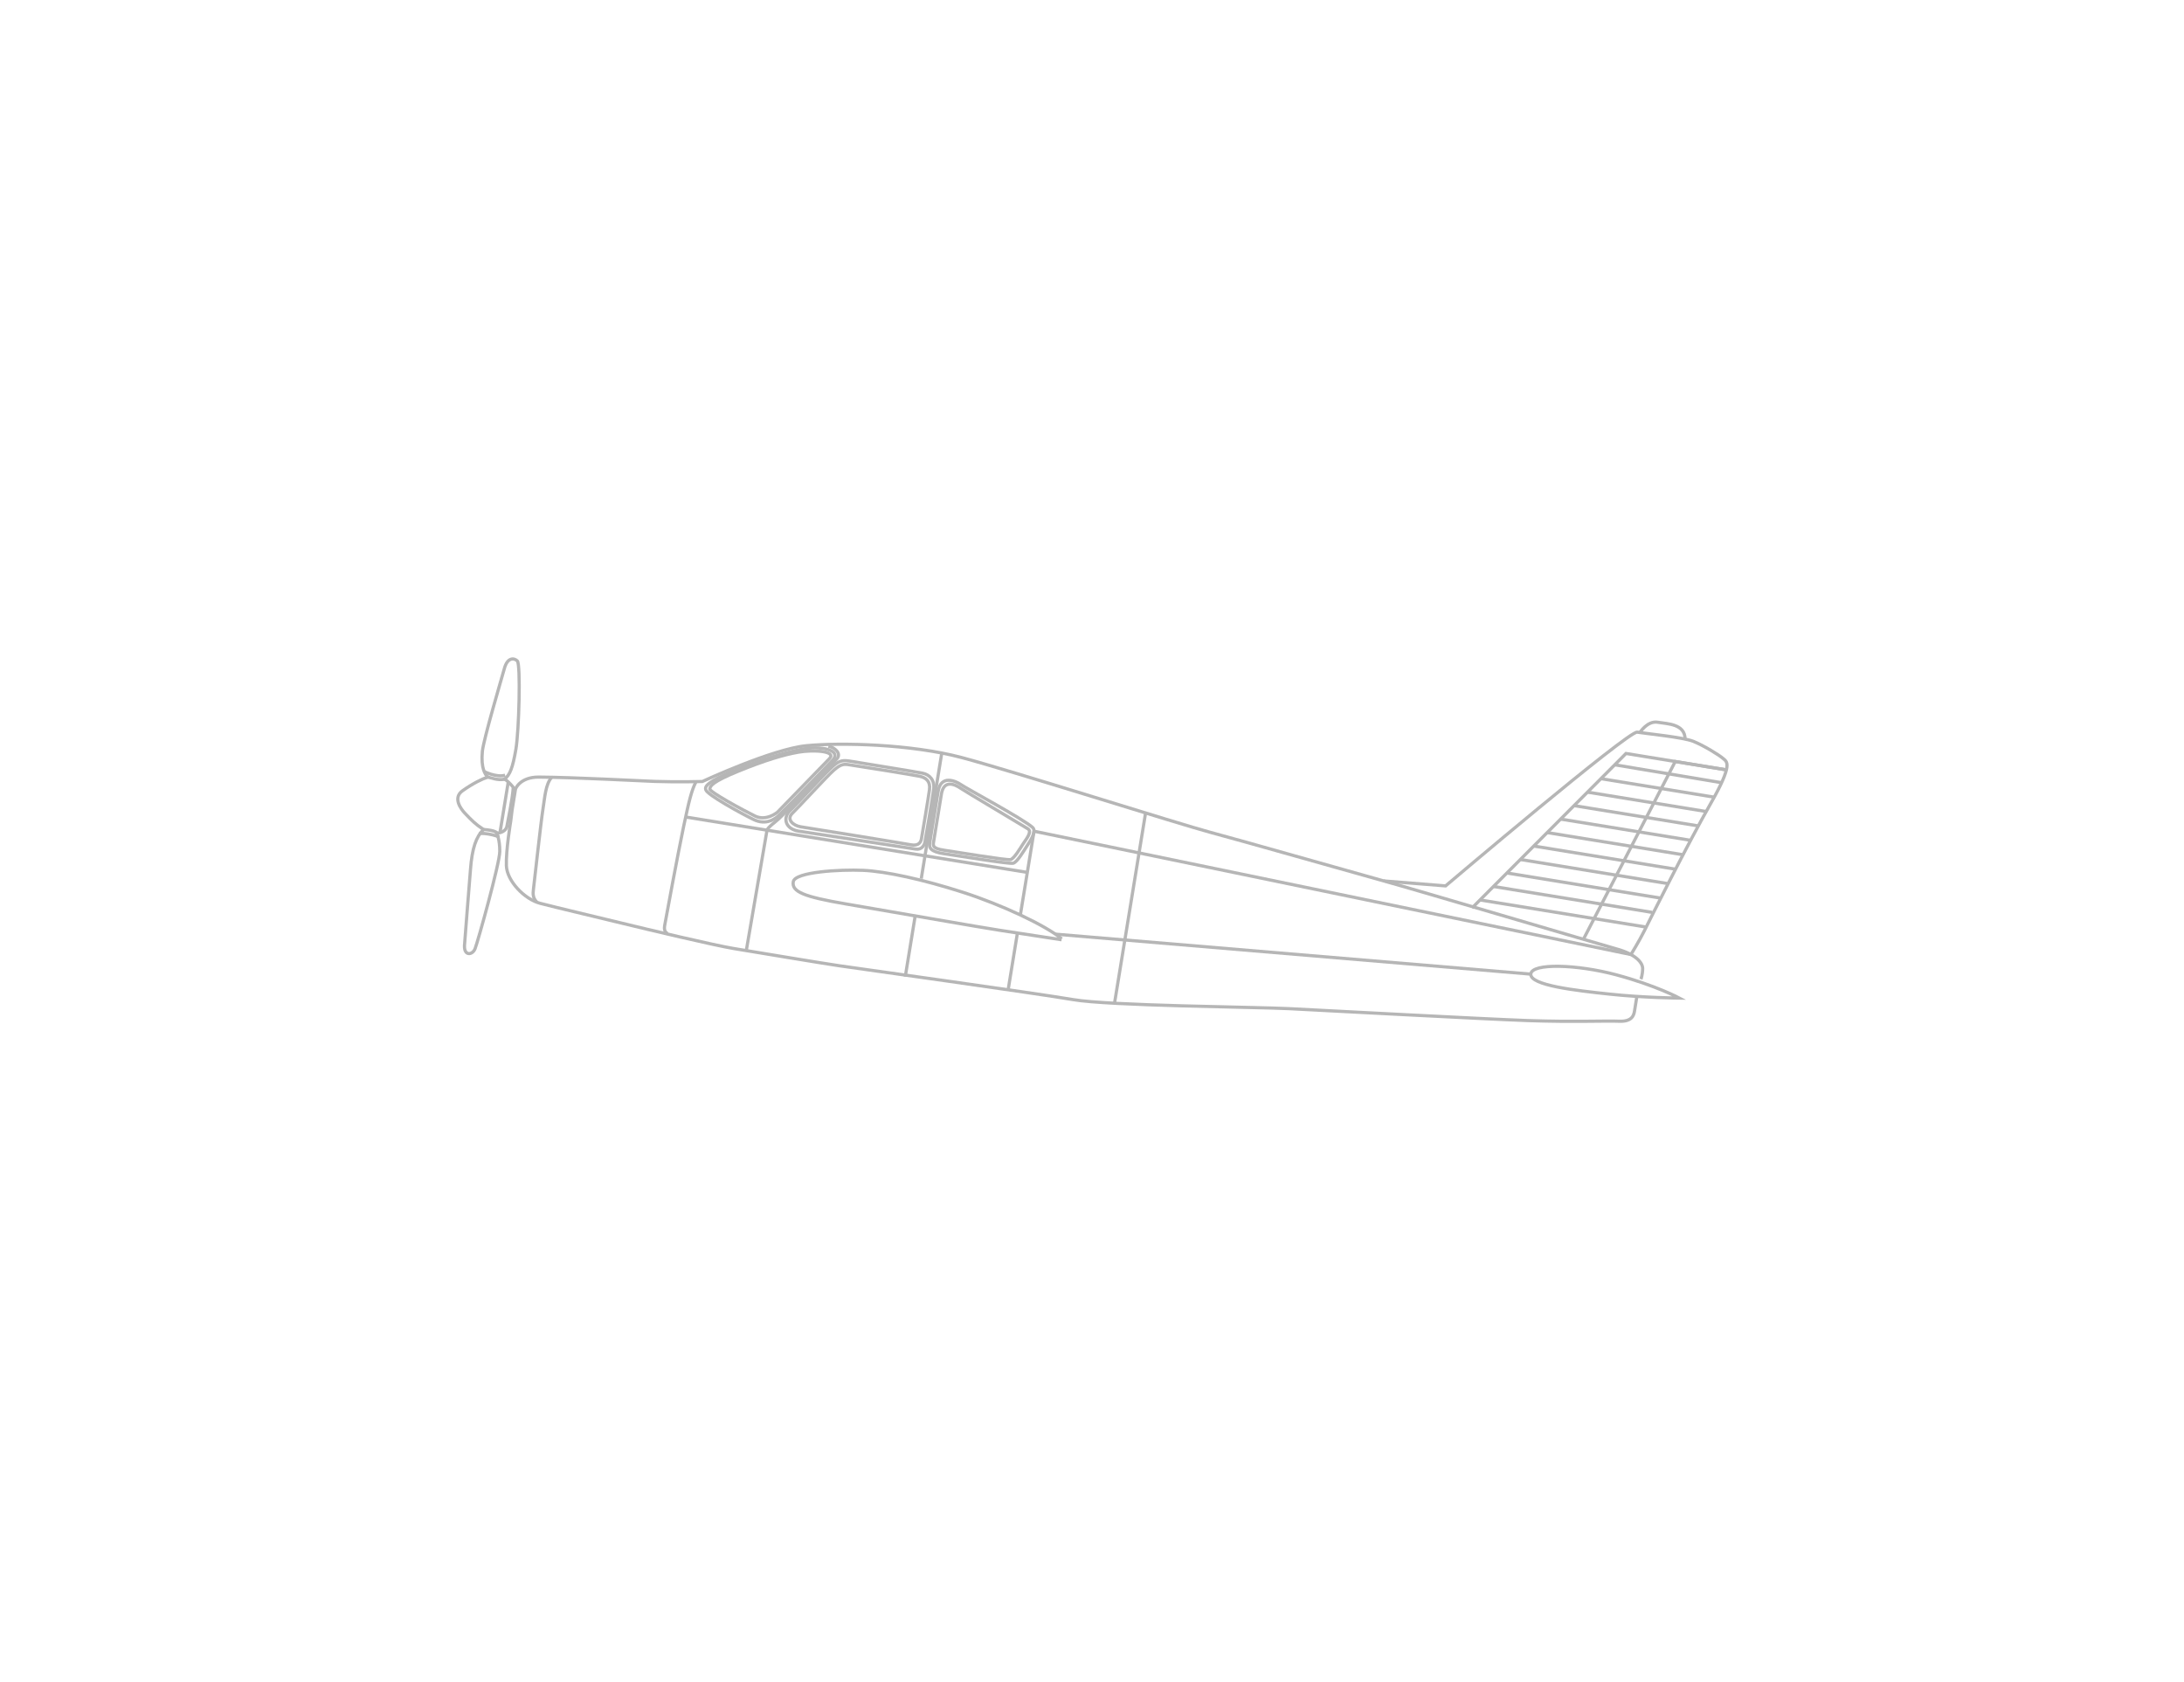
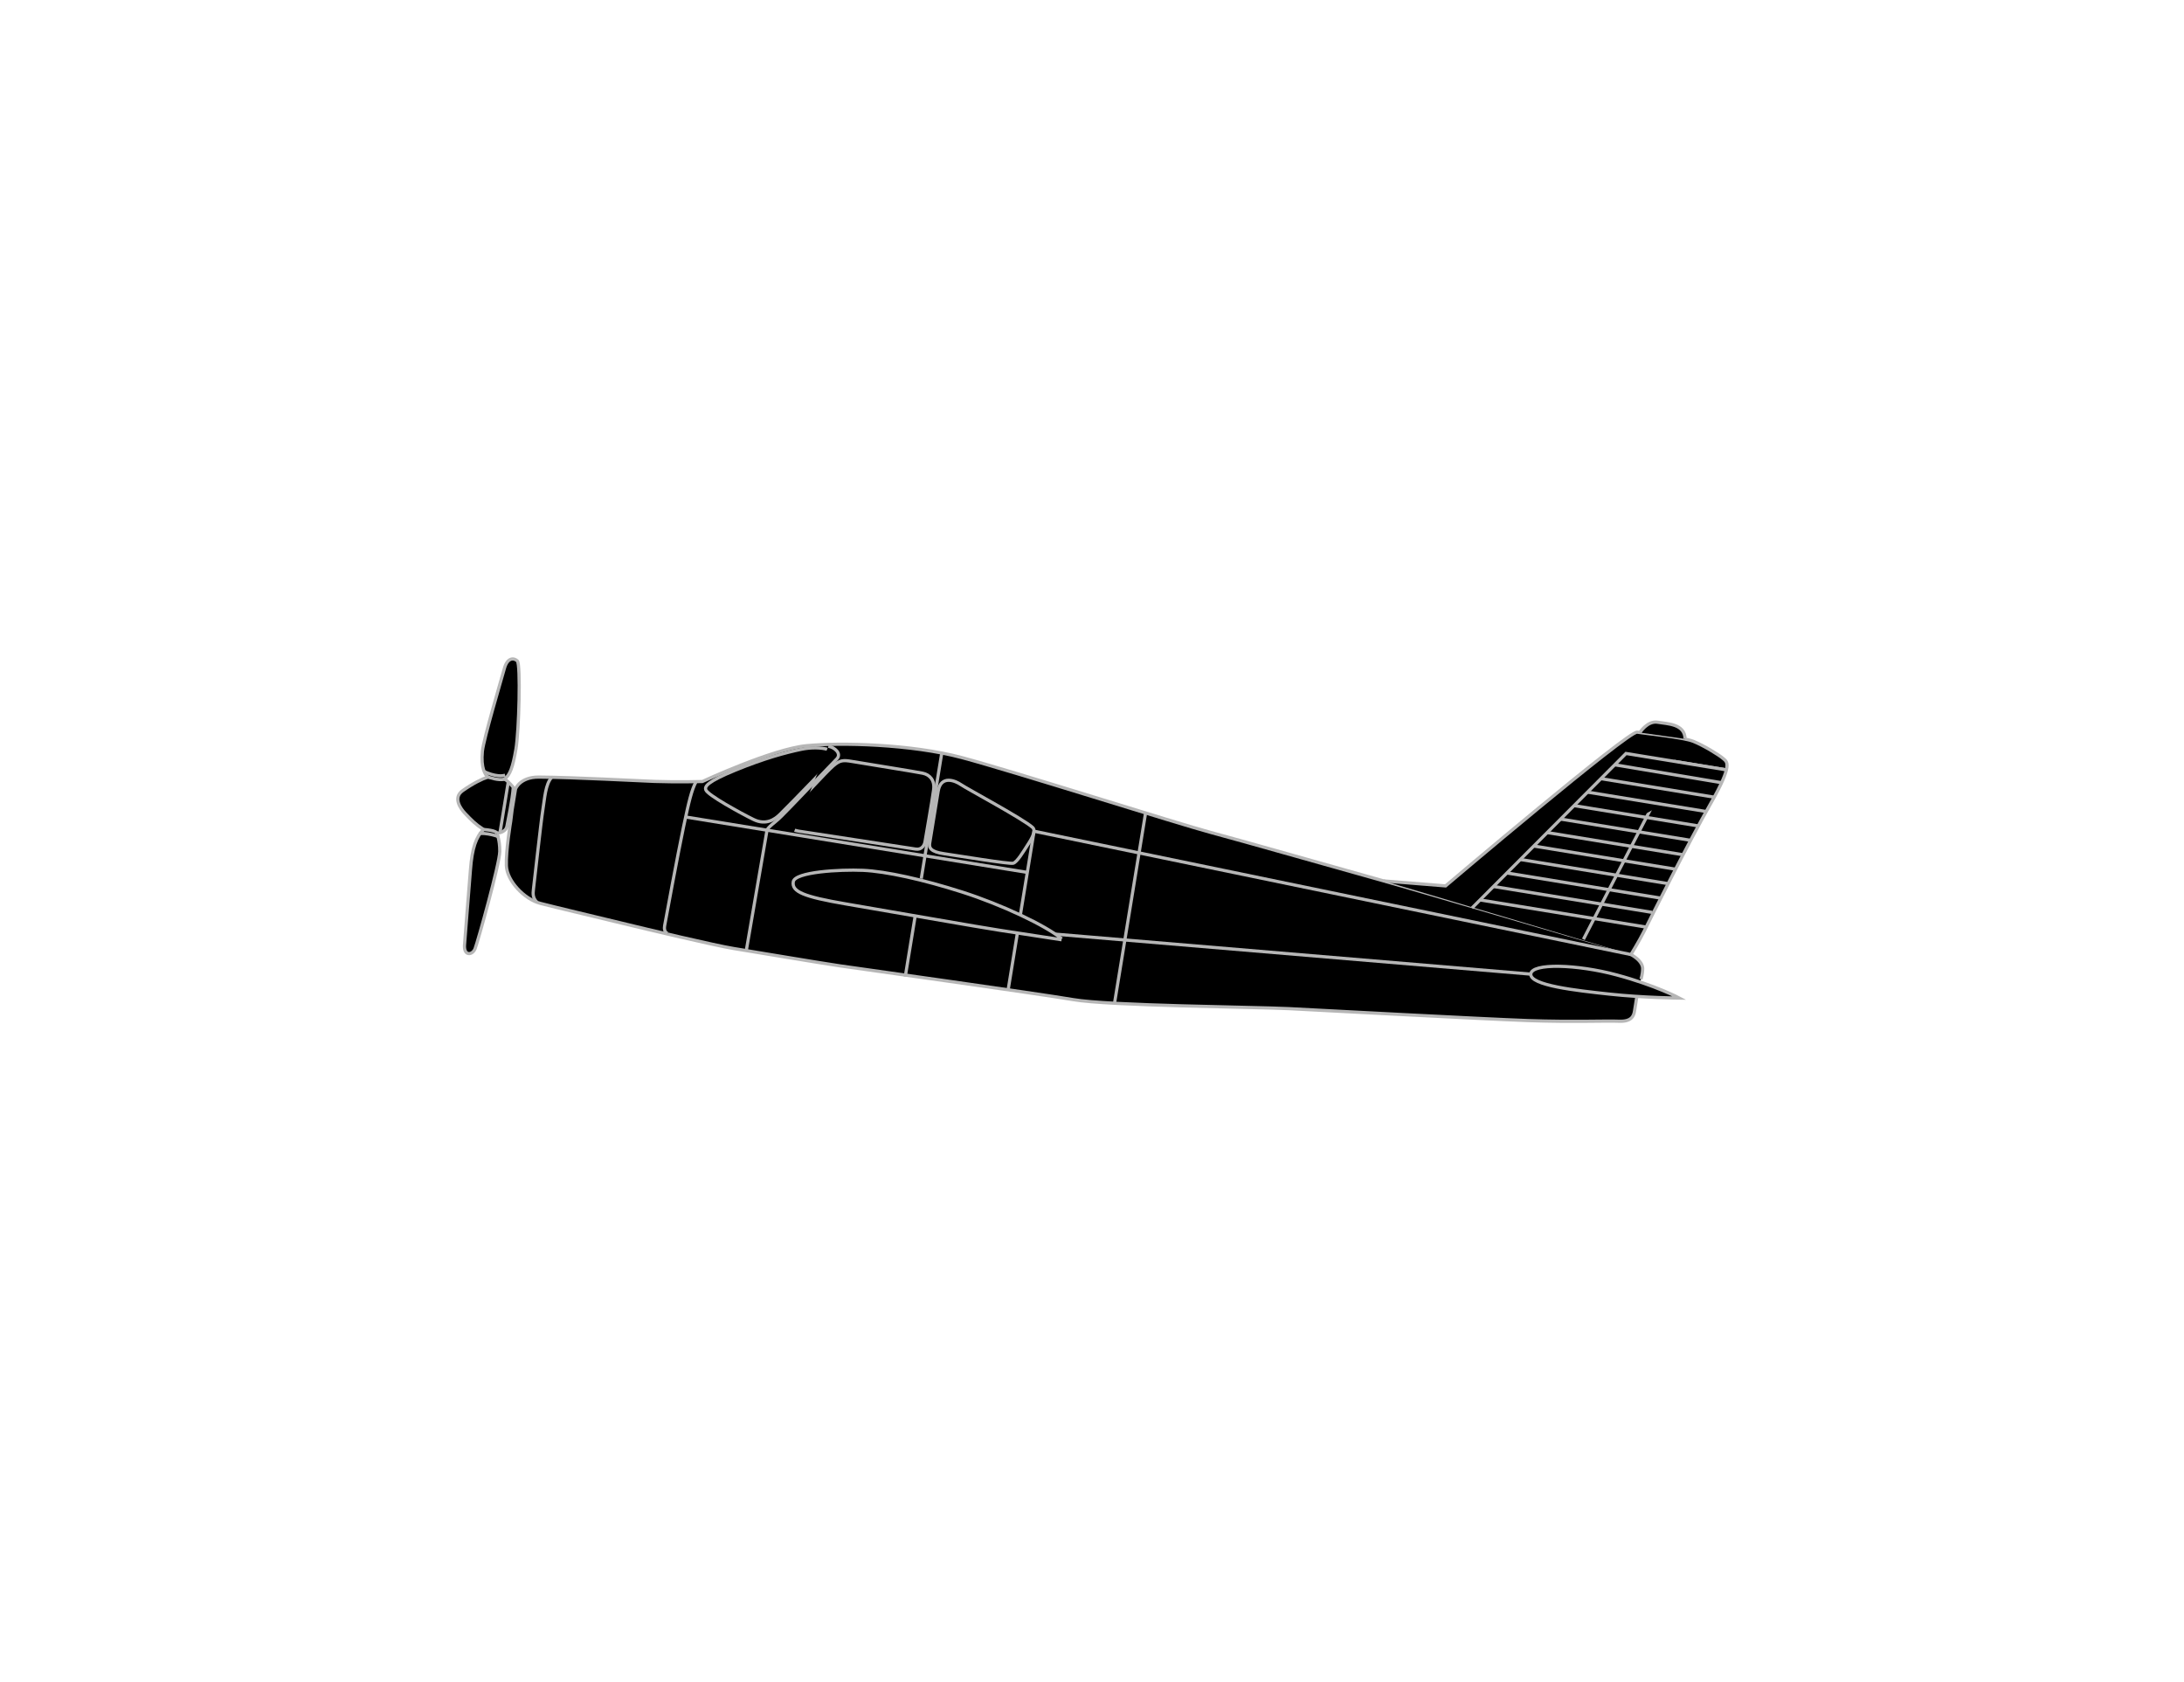
<svg xmlns="http://www.w3.org/2000/svg" version="1.1" id="cessna-elevation" x="0px" y="0px" width="683.72px" height="526.39px" viewBox="0 0 683.72 526.39" enable-background="new 0 0 683.72 526.39" xml:space="preserve">
-   <path fill="none" stroke="#B6B6B6" stroke-miterlimit="10" d="M512.435,311.88c0,0-0.51,3.186-0.74,4.598c-0.231,1.411-0.839,3.337-4.864,3.165c-4.026-0.179-14.145,0.292-28.438-0.2c-14.3-0.506-64.62-3.219-74.867-3.736c-10.242-0.512-56.316-0.888-67.583-2.828c-11.265-1.935-67.699-9.795-73.07-10.58c-5.379-0.775-27.549-4.494-33.284-5.432c-5.737-0.936-26.64-5.894-34.996-7.935c-8.352-2.037-20.437-4.877-25.439-6.178c-4.996-1.295-10.438-7.012-10.625-11.769c-0.186-4.762,1.358-13.971,1.358-13.971l0.431-3.501l1.074-6.577c0,0,1.358-3.742,7.287-3.71c11.396,0.07,31.565,1.194,36.244,1.353c7.487,0.258,14.957,0.031,14.957,0.031s21.824-10.141,32.519-11.201c10.692-1.047,32.806-0.528,48.715,3.715c15.908,4.237,67.659,20.694,77.924,23.431c10.265,2.744,41.806,11.748,53.627,15.026c11.819,3.284,67.694,19.837,73.514,21.463c5.812,1.623,8.095,4.221,8.071,6.146c-0.026,1.923-0.536,3.289-0.536,3.289" />
-   <path id="elevation-propeller" fill="none" stroke="#B6B6B6" stroke-miterlimit="10" d="M160.682,246.436c0,0-1.526-1.931-2.742-2.579c1.703-1.26,2.577-3.617,3.567-9.345c0.977-5.725,1.526-26.587,0.444-27.64c-1.083-1.042-3.102-1.082-4.042,2.33c-0.95,3.422-6.511,22.146-6.897,25.949c-0.536,5.374,0.959,7.446,1.726,8.055c-1.778,0.581-4.667,1.988-7.938,4.3c-3.209,2.267-0.37,5.87,0.731,7.021c2.156,2.254,3.186,3.359,5.833,5.108c-2.308,2.271-3.587,5.844-4.084,12.599c-0.452,6.08-1.823,22.406-1.872,23.729c-0.137,3.354,2.516,3.008,3.323,0.962c0.848-2.165,7.701-26.671,7.727-30.412c0.031-3.816-0.958-5.717-0.958-5.717s2.828-0.079,3.204-2.231C158.899,257.432,160.425,250.35,160.682,246.436z" />
-   <path id="elevation-wing" fill="none" stroke="#B6B6B6" stroke-miterlimit="10" d="M332.387,293.861c-5.01-4.192-18.809-10.694-31.105-14.631c-12.289-3.936-23.938-6.509-31.121-6.816c-7.19-0.308-21.316,0.476-21.822,3.577c-0.505,3.106,3.183,4.669,16.443,6.936c17.156,2.922,41.582,7.238,48.164,8.246c19.394,2.97,19.394,2.97,19.394,2.97" />
-   <path fill="none" stroke="#B6B6B6" stroke-miterlimit="10" d="M433.176,275.729l19.378,1.558c0,0,57.249-48.563,59.975-48.119c2.725,0.443,14.32,1.567,17.582,2.871c3.262,1.305,8.166,4.328,9.348,5.389c1.18,1.061,3.217,1.588-3.946,14.125c-7.158,12.536-19.221,36.745-20.795,39.901c-1.576,3.154-4.143,7.322-4.143,7.322" />
-   <path fill="none" stroke="#B6B6B6" stroke-miterlimit="10" d="M525.774,312.404c0,0-7.441-3.977-19.757-7.278c-12.244-3.285-26.579-3.764-26.787-0.223c-0.199,3.537,14.112,5.121,24.644,6.253C514.4,312.296,525.774,312.404,525.774,312.404z" />
-   <path fill="none" stroke="#B6B6B6" stroke-miterlimit="10" d="M513.375,229.288c0,0,2.353-3.746,5.552-3.228c3.196,0.525,8.504,0.515,8.606,5.216" />
-   <path fill="none" stroke="#B6B6B6" stroke-miterlimit="10" d="M259.66,237.458l-16.252,16.747c0,0-3.475,2.944-7.052,1.208c-3.577-1.749-14.307-7.554-14.151-8.494c0.15-0.94,0.746-2.193,9.017-5.57c8.273-3.381,14.153-5.125,18.729-5.92C254.52,234.63,262.024,235.017,259.66,237.458z" />
-   <path fill="none" stroke="#B6B6B6" stroke-miterlimit="10" d="M265.527,239.32c4.712,0.696,20.32,3.223,22.369,3.654c2.057,0.434,3.41,1.623,3.086,4.17c-0.325,2.553-2.348,14.388-2.504,15.323c-0.15,0.942-0.688,2.464-3.402,1.941c-2.713-0.525-32.148-5.264-34.409-5.619c-2.259-0.352-4.646-2.286-2.582-4.271c2.059-1.975,11.104-11.888,13.016-13.503C263.001,239.392,263.92,239.085,265.527,239.32z" />
-   <path fill="none" stroke="#B6B6B6" stroke-miterlimit="10" d="M294.718,248.529c-0.247,1.504-2.195,13.442-2.409,14.755c-0.218,1.318-0.572,2.291,3.297,2.841c3.866,0.55,19.643,3.226,20.76,2.92c1.11-0.298,2.979-3.461,3.885-4.864c0.9-1.399,2.996-3.853,1.544-4.758c-2.947-1.833-19.438-11.583-21.089-12.718C299.059,245.569,295.487,243.83,294.718,248.529z" />
-   <polyline fill="none" stroke="#B6B6B6" stroke-miterlimit="10" points="540.052,240.902 524.447,238.354 495.704,293.995" />
-   <polyline fill="none" stroke="#B6B6B6" stroke-miterlimit="10" points="540.464,240.967 509.03,235.837 505.508,239.379 460.84,284.188" />
-   <line fill="none" stroke="#B6B6B6" stroke-miterlimit="10" x1="538.97" y1="244.992" x2="505.508" y2="239.379" />
-   <line fill="none" stroke="#B6B6B6" stroke-miterlimit="10" x1="536.652" y1="249.514" x2="501.18" y2="243.723" />
-   <line fill="none" stroke="#B6B6B6" stroke-miterlimit="10" x1="534.132" y1="254.005" x2="496.986" y2="247.938" />
-   <line fill="none" stroke="#B6B6B6" stroke-miterlimit="10" x1="531.665" y1="258.51" x2="492.788" y2="252.165" />
-   <line fill="none" stroke="#B6B6B6" stroke-miterlimit="10" x1="529.259" y1="263.019" x2="488.6" y2="256.38" />
-   <line fill="none" stroke="#B6B6B6" stroke-miterlimit="10" x1="526.885" y1="267.536" x2="484.397" y2="260.6" />
-   <line fill="none" stroke="#B6B6B6" stroke-miterlimit="10" x1="524.545" y1="272.06" x2="480.194" y2="264.815" />
-   <line fill="none" stroke="#B6B6B6" stroke-miterlimit="10" x1="522.221" y1="276.581" x2="476.001" y2="269.031" />
-   <line fill="none" stroke="#B6B6B6" stroke-miterlimit="10" x1="519.922" y1="281.116" x2="471.913" y2="273.274" />
-   <line fill="none" stroke="#B6B6B6" stroke-miterlimit="10" x1="517.251" y1="285.581" x2="467.608" y2="277.478" />
-   <line fill="none" stroke="#B6B6B6" stroke-miterlimit="10" x1="515.194" y1="290.152" x2="463.409" y2="281.698" />
-   <path fill="none" stroke="#B6B6B6" stroke-miterlimit="10" d="M152.738,243.205c0,0,3.498,1.242,5.202,0.651" />
-   <path fill="none" stroke="#B6B6B6" stroke-miterlimit="10" d="M151.363,259.634c0,0,4.57,0.239,4.233,1.418" />
-   <line fill="none" stroke="#B6B6B6" stroke-miterlimit="10" x1="159.156" y1="244.505" x2="156.564" y2="260.366" />
-   <path fill="none" stroke="#B6B6B6" stroke-miterlimit="10" d="M172.722,243.279c-1.983,2.188-2.18,6.534-2.774,10.167c-0.594,3.63-2.742,23.362-2.947,24.87c-0.199,1.51-0.191,2.787,1.101,4.097" />
-   <path fill="none" stroke="#B6B6B6" stroke-miterlimit="10" d="M217.899,244.655c-1.407,2.747-2.188,5.97-3.914,14.179c-1.73,8.211-5.557,28.842-5.924,30.945c-0.368,2.107,1.029,2.436,1.029,2.436" />
-   <path fill="none" stroke="#B6B6B6" stroke-miterlimit="10" d="M151.571,241.482c0,0,3.785,1.956,6.568,1.158" />
-   <path fill="none" stroke="#B6B6B6" stroke-miterlimit="10" d="M149.996,260.947c0,0,0.853-0.239,2.871,0.089c2.02,0.329,3.436,0.94,3.436,0.94" />
-   <line fill="none" stroke="#B6B6B6" stroke-miterlimit="10" x1="358.632" y1="254.455" x2="348.909" y2="314.01" />
-   <line fill="none" stroke="#B6B6B6" stroke-miterlimit="10" x1="288.408" y1="275.019" x2="294.839" y2="235.639" />
-   <line fill="none" stroke="#B6B6B6" stroke-miterlimit="10" x1="510.574" y1="298.775" x2="323.716" y2="260.17" />
-   <path fill="none" stroke="#B6B6B6" stroke-miterlimit="10" d="M293.698,247.668c-0.271,1.656-2.416,14.792-2.649,16.229c-0.236,1.452,0.266,2.717,4.525,3.319c4.253,0.605,20.405,3.304,21.626,2.974c1.222-0.331,3.28-3.815,4.273-5.355c0.99-1.531,3.103-4.628,1.824-5.818c-2.802-2.597-20.633-12.164-22.447-13.42C299.041,244.345,294.541,242.499,293.698,247.668z" />
-   <path fill="none" stroke="#B6B6B6" stroke-miterlimit="10" d="M266.814,238.349c5.174,0.875,19.801,3.2,22.06,3.67c2.259,0.472,3.771,2.242,3.422,5.051c-0.352,2.81-2.558,15.412-2.726,16.442c-0.174,1.039-1.004,2.56-2.916,2.25c-2.994-0.492-34.162-5.211-36.644-5.614c-4.229-0.688-4.993-4.203-2.719-6.382c2.267-2.174,11.489-12.289,13.584-14.068C262.97,237.914,263.91,237.853,266.814,238.349z" />
-   <path fill="none" stroke="#B6B6B6" stroke-miterlimit="10" d="M260.543,238.074c0,0-11.633,12.173-16.442,16.887c-1.442,1.411-4.244,3.465-8.179,1.548c-3.937-1.92-14.547-7.73-14.986-9.329c-0.281-1.007,0.234-2.422,9.337-6.142c9.101-3.718,15.604-5.462,20.596-6.51C256.907,233.254,263.81,234.776,260.543,238.074z" />
-   <path fill="none" stroke="#B6B6B6" stroke-miterlimit="10" d="M330.398,292.389c114.103,9.608,148.832,12.515,148.832,12.515" />
-   <line fill="none" stroke="#B6B6B6" stroke-miterlimit="10" x1="286.508" y1="286.668" x2="283.402" y2="305.698" />
-   <polyline fill="none" stroke="#B6B6B6" stroke-miterlimit="10" points="323.716,260.17 319.534,285.754 319.468,286.166 319.534,285.754" />
-   <path fill="none" stroke="#B6B6B6" stroke-miterlimit="10" d="M314.164,318.669" />
-   <polyline fill="none" stroke="#B6B6B6" stroke-miterlimit="10" points="318.5,292.087 315.611,309.798 315.611,309.798" />
-   <path fill="none" stroke="#B6B6B6" stroke-miterlimit="10" d="M323.716,260.17" />
-   <path fill="none" stroke="#B6B6B6" stroke-miterlimit="10" d="M234.909,297.781" />
-   <path fill="none" stroke="#B6B6B6" stroke-miterlimit="10" d="M259.318,233.579c2.018,0.329,4.236,2.319,2.632,3.976c-14.214,14.675-17.046,17.924-19.278,19.704c-2.668,2.117-2.558,2.622-2.558,2.622l-6.482,37.647" />
-   <line fill="none" stroke="#B6B6B6" stroke-miterlimit="10" x1="214.646" y1="255.723" x2="321.607" y2="273.062" />
-   <path fill="none" stroke="#B6B6B6" stroke-miterlimit="10" d="M284.032,312.754" />
+   <path fill="#000" stroke="#B6B6B6" stroke-miterlimit="10" d="M512.435,311.88c0,0-0.51,3.186-0.74,4.598c-0.231,1.411-0.839,3.337-4.864,3.165c-4.026-0.179-14.145,0.292-28.438-0.2c-14.3-0.506-64.62-3.219-74.867-3.736c-10.242-0.512-56.316-0.888-67.583-2.828c-11.265-1.935-67.699-9.795-73.07-10.58c-5.379-0.775-27.549-4.494-33.284-5.432c-5.737-0.936-26.64-5.894-34.996-7.935c-8.352-2.037-20.437-4.877-25.439-6.178c-4.996-1.295-10.438-7.012-10.625-11.769c-0.186-4.762,1.358-13.971,1.358-13.971l0.431-3.501l1.074-6.577c0,0,1.358-3.742,7.287-3.71c11.396,0.07,31.565,1.194,36.244,1.353c7.487,0.258,14.957,0.031,14.957,0.031s21.824-10.141,32.519-11.201c10.692-1.047,32.806-0.528,48.715,3.715c15.908,4.237,67.659,20.694,77.924,23.431c10.265,2.744,41.806,11.748,53.627,15.026c11.819,3.284,67.694,19.837,73.514,21.463c5.812,1.623,8.095,4.221,8.071,6.146c-0.026,1.923-0.536,3.289-0.536,3.289" />
+   <path id="elevation-propeller" fill="#000" stroke="#B6B6B6" stroke-miterlimit="10" d="M160.682,246.436c0,0-1.526-1.931-2.742-2.579c1.703-1.26,2.577-3.617,3.567-9.345c0.977-5.725,1.526-26.587,0.444-27.64c-1.083-1.042-3.102-1.082-4.042,2.33c-0.95,3.422-6.511,22.146-6.897,25.949c-0.536,5.374,0.959,7.446,1.726,8.055c-1.778,0.581-4.667,1.988-7.938,4.3c-3.209,2.267-0.37,5.87,0.731,7.021c2.156,2.254,3.186,3.359,5.833,5.108c-2.308,2.271-3.587,5.844-4.084,12.599c-0.452,6.08-1.823,22.406-1.872,23.729c-0.137,3.354,2.516,3.008,3.323,0.962c0.848-2.165,7.701-26.671,7.727-30.412c0.031-3.816-0.958-5.717-0.958-5.717s2.828-0.079,3.204-2.231C158.899,257.432,160.425,250.35,160.682,246.436z" />
+   <path id="elevation-wing" fill="#000" stroke="#B6B6B6" stroke-miterlimit="10" d="M332.387,293.861c-5.01-4.192-18.809-10.694-31.105-14.631c-12.289-3.936-23.938-6.509-31.121-6.816c-7.19-0.308-21.316,0.476-21.822,3.577c-0.505,3.106,3.183,4.669,16.443,6.936c17.156,2.922,41.582,7.238,48.164,8.246c19.394,2.97,19.394,2.97,19.394,2.97" />
+   <path fill="#000" stroke="#B6B6B6" stroke-miterlimit="10" d="M433.176,275.729l19.378,1.558c0,0,57.249-48.563,59.975-48.119c2.725,0.443,14.32,1.567,17.582,2.871c3.262,1.305,8.166,4.328,9.348,5.389c1.18,1.061,3.217,1.588-3.946,14.125c-7.158,12.536-19.221,36.745-20.795,39.901c-1.576,3.154-4.143,7.322-4.143,7.322" />
+   <path fill="#000" stroke="#B6B6B6" stroke-miterlimit="10" d="M525.774,312.404c0,0-7.441-3.977-19.757-7.278c-12.244-3.285-26.579-3.764-26.787-0.223c-0.199,3.537,14.112,5.121,24.644,6.253C514.4,312.296,525.774,312.404,525.774,312.404z" />
+   <path fill="#000" stroke="#B6B6B6" stroke-miterlimit="10" d="M513.375,229.288c0,0,2.353-3.746,5.552-3.228c3.196,0.525,8.504,0.515,8.606,5.216" />
+   <path fill="#000" stroke="#B6B6B6" stroke-miterlimit="10" d="M259.66,237.458l-16.252,16.747c0,0-3.475,2.944-7.052,1.208c-3.577-1.749-14.307-7.554-14.151-8.494c0.15-0.94,0.746-2.193,9.017-5.57c8.273-3.381,14.153-5.125,18.729-5.92C254.52,234.63,262.024,235.017,259.66,237.458z" />
+   <path fill="#000" stroke="#B6B6B6" stroke-miterlimit="10" d="M265.527,239.32c4.712,0.696,20.32,3.223,22.369,3.654c2.057,0.434,3.41,1.623,3.086,4.17c-0.325,2.553-2.348,14.388-2.504,15.323c-0.15,0.942-0.688,2.464-3.402,1.941c-2.713-0.525-32.148-5.264-34.409-5.619c-2.259-0.352-4.646-2.286-2.582-4.271c2.059-1.975,11.104-11.888,13.016-13.503C263.001,239.392,263.92,239.085,265.527,239.32z" />
+   <path fill="#000" stroke="#B6B6B6" stroke-miterlimit="10" d="M294.718,248.529c-0.247,1.504-2.195,13.442-2.409,14.755c-0.218,1.318-0.572,2.291,3.297,2.841c3.866,0.55,19.643,3.226,20.76,2.92c1.11-0.298,2.979-3.461,3.885-4.864c0.9-1.399,2.996-3.853,1.544-4.758c-2.947-1.833-19.438-11.583-21.089-12.718C299.059,245.569,295.487,243.83,294.718,248.529z" />
+   <polyline fill="#000" stroke="#B6B6B6" stroke-miterlimit="10" points="540.052,240.902 524.447,238.354 495.704,293.995" />
+   <polyline fill="#000" stroke="#B6B6B6" stroke-miterlimit="10" points="540.464,240.967 509.03,235.837 505.508,239.379 460.84,284.188" />
+   <line fill="#000" stroke="#B6B6B6" stroke-miterlimit="10" x1="538.97" y1="244.992" x2="505.508" y2="239.379" />
+   <line fill="#000" stroke="#B6B6B6" stroke-miterlimit="10" x1="536.652" y1="249.514" x2="501.18" y2="243.723" />
+   <line fill="#000" stroke="#B6B6B6" stroke-miterlimit="10" x1="534.132" y1="254.005" x2="496.986" y2="247.938" />
+   <line fill="#000" stroke="#B6B6B6" stroke-miterlimit="10" x1="531.665" y1="258.51" x2="492.788" y2="252.165" />
+   <line fill="#000" stroke="#B6B6B6" stroke-miterlimit="10" x1="529.259" y1="263.019" x2="488.6" y2="256.38" />
+   <line fill="#000" stroke="#B6B6B6" stroke-miterlimit="10" x1="526.885" y1="267.536" x2="484.397" y2="260.6" />
+   <line fill="#000" stroke="#B6B6B6" stroke-miterlimit="10" x1="524.545" y1="272.06" x2="480.194" y2="264.815" />
+   <line fill="#000" stroke="#B6B6B6" stroke-miterlimit="10" x1="522.221" y1="276.581" x2="476.001" y2="269.031" />
+   <line fill="#000" stroke="#B6B6B6" stroke-miterlimit="10" x1="519.922" y1="281.116" x2="471.913" y2="273.274" />
+   <line fill="#000" stroke="#B6B6B6" stroke-miterlimit="10" x1="517.251" y1="285.581" x2="467.608" y2="277.478" />
+   <line fill="#000" stroke="#B6B6B6" stroke-miterlimit="10" x1="515.194" y1="290.152" x2="463.409" y2="281.698" />
+   <path fill="#000" stroke="#B6B6B6" stroke-miterlimit="10" d="M152.738,243.205c0,0,3.498,1.242,5.202,0.651" />
+   <path fill="#000" stroke="#B6B6B6" stroke-miterlimit="10" d="M151.363,259.634c0,0,4.57,0.239,4.233,1.418" />
+   <line fill="#000" stroke="#B6B6B6" stroke-miterlimit="10" x1="159.156" y1="244.505" x2="156.564" y2="260.366" />
+   <path fill="#000" stroke="#B6B6B6" stroke-miterlimit="10" d="M172.722,243.279c-1.983,2.188-2.18,6.534-2.774,10.167c-0.594,3.63-2.742,23.362-2.947,24.87c-0.199,1.51-0.191,2.787,1.101,4.097" />
+   <path fill="#000" stroke="#B6B6B6" stroke-miterlimit="10" d="M217.899,244.655c-1.407,2.747-2.188,5.97-3.914,14.179c-1.73,8.211-5.557,28.842-5.924,30.945c-0.368,2.107,1.029,2.436,1.029,2.436" />
+   <path fill="#000" stroke="#B6B6B6" stroke-miterlimit="10" d="M151.571,241.482c0,0,3.785,1.956,6.568,1.158" />
+   <path fill="#000" stroke="#B6B6B6" stroke-miterlimit="10" d="M149.996,260.947c0,0,0.853-0.239,2.871,0.089c2.02,0.329,3.436,0.94,3.436,0.94" />
+   <line fill="#000" stroke="#B6B6B6" stroke-miterlimit="10" x1="358.632" y1="254.455" x2="348.909" y2="314.01" />
+   <line fill="#000" stroke="#B6B6B6" stroke-miterlimit="10" x1="288.408" y1="275.019" x2="294.839" y2="235.639" />
+   <line fill="#000" stroke="#B6B6B6" stroke-miterlimit="10" x1="510.574" y1="298.775" x2="323.716" y2="260.17" />
+   <path fill="#000" stroke="#B6B6B6" stroke-miterlimit="10" d="M293.698,247.668c-0.271,1.656-2.416,14.792-2.649,16.229c-0.236,1.452,0.266,2.717,4.525,3.319c4.253,0.605,20.405,3.304,21.626,2.974c1.222-0.331,3.28-3.815,4.273-5.355c0.99-1.531,3.103-4.628,1.824-5.818c-2.802-2.597-20.633-12.164-22.447-13.42C299.041,244.345,294.541,242.499,293.698,247.668z" />
+   <path fill="#000" stroke="#B6B6B6" stroke-miterlimit="10" d="M266.814,238.349c5.174,0.875,19.801,3.2,22.06,3.67c2.259,0.472,3.771,2.242,3.422,5.051c-0.352,2.81-2.558,15.412-2.726,16.442c-0.174,1.039-1.004,2.56-2.916,2.25c-2.994-0.492-34.162-5.211-36.644-5.614c-4.229-0.688-4.993-4.203-2.719-6.382c2.267-2.174,11.489-12.289,13.584-14.068C262.97,237.914,263.91,237.853,266.814,238.349z" />
+   <path fill="#000" stroke="#B6B6B6" stroke-miterlimit="10" d="M260.543,238.074c0,0-11.633,12.173-16.442,16.887c-1.442,1.411-4.244,3.465-8.179,1.548c-3.937-1.92-14.547-7.73-14.986-9.329c-0.281-1.007,0.234-2.422,9.337-6.142c9.101-3.718,15.604-5.462,20.596-6.51C256.907,233.254,263.81,234.776,260.543,238.074z" />
+   <path fill="#000" stroke="#B6B6B6" stroke-miterlimit="10" d="M330.398,292.389c114.103,9.608,148.832,12.515,148.832,12.515" />
+   <line fill="#000" stroke="#B6B6B6" stroke-miterlimit="10" x1="286.508" y1="286.668" x2="283.402" y2="305.698" />
+   <polyline fill="#000" stroke="#B6B6B6" stroke-miterlimit="10" points="323.716,260.17 319.534,285.754 319.468,286.166 319.534,285.754" />
+   <path fill="#000" stroke="#B6B6B6" stroke-miterlimit="10" d="M314.164,318.669" />
+   <polyline fill="#000" stroke="#B6B6B6" stroke-miterlimit="10" points="318.5,292.087 315.611,309.798 315.611,309.798" />
+   <path fill="#000" stroke="#B6B6B6" stroke-miterlimit="10" d="M323.716,260.17" />
+   <path fill="#000" stroke="#B6B6B6" stroke-miterlimit="10" d="M234.909,297.781" />
+   <path fill="#000" stroke="#B6B6B6" stroke-miterlimit="10" d="M259.318,233.579c2.018,0.329,4.236,2.319,2.632,3.976c-14.214,14.675-17.046,17.924-19.278,19.704c-2.668,2.117-2.558,2.622-2.558,2.622l-6.482,37.647" />
+   <line fill="#000" stroke="#B6B6B6" stroke-miterlimit="10" x1="214.646" y1="255.723" x2="321.607" y2="273.062" />
+   <path fill="#000" stroke="#B6B6B6" stroke-miterlimit="10" d="M284.032,312.754" />
</svg>
